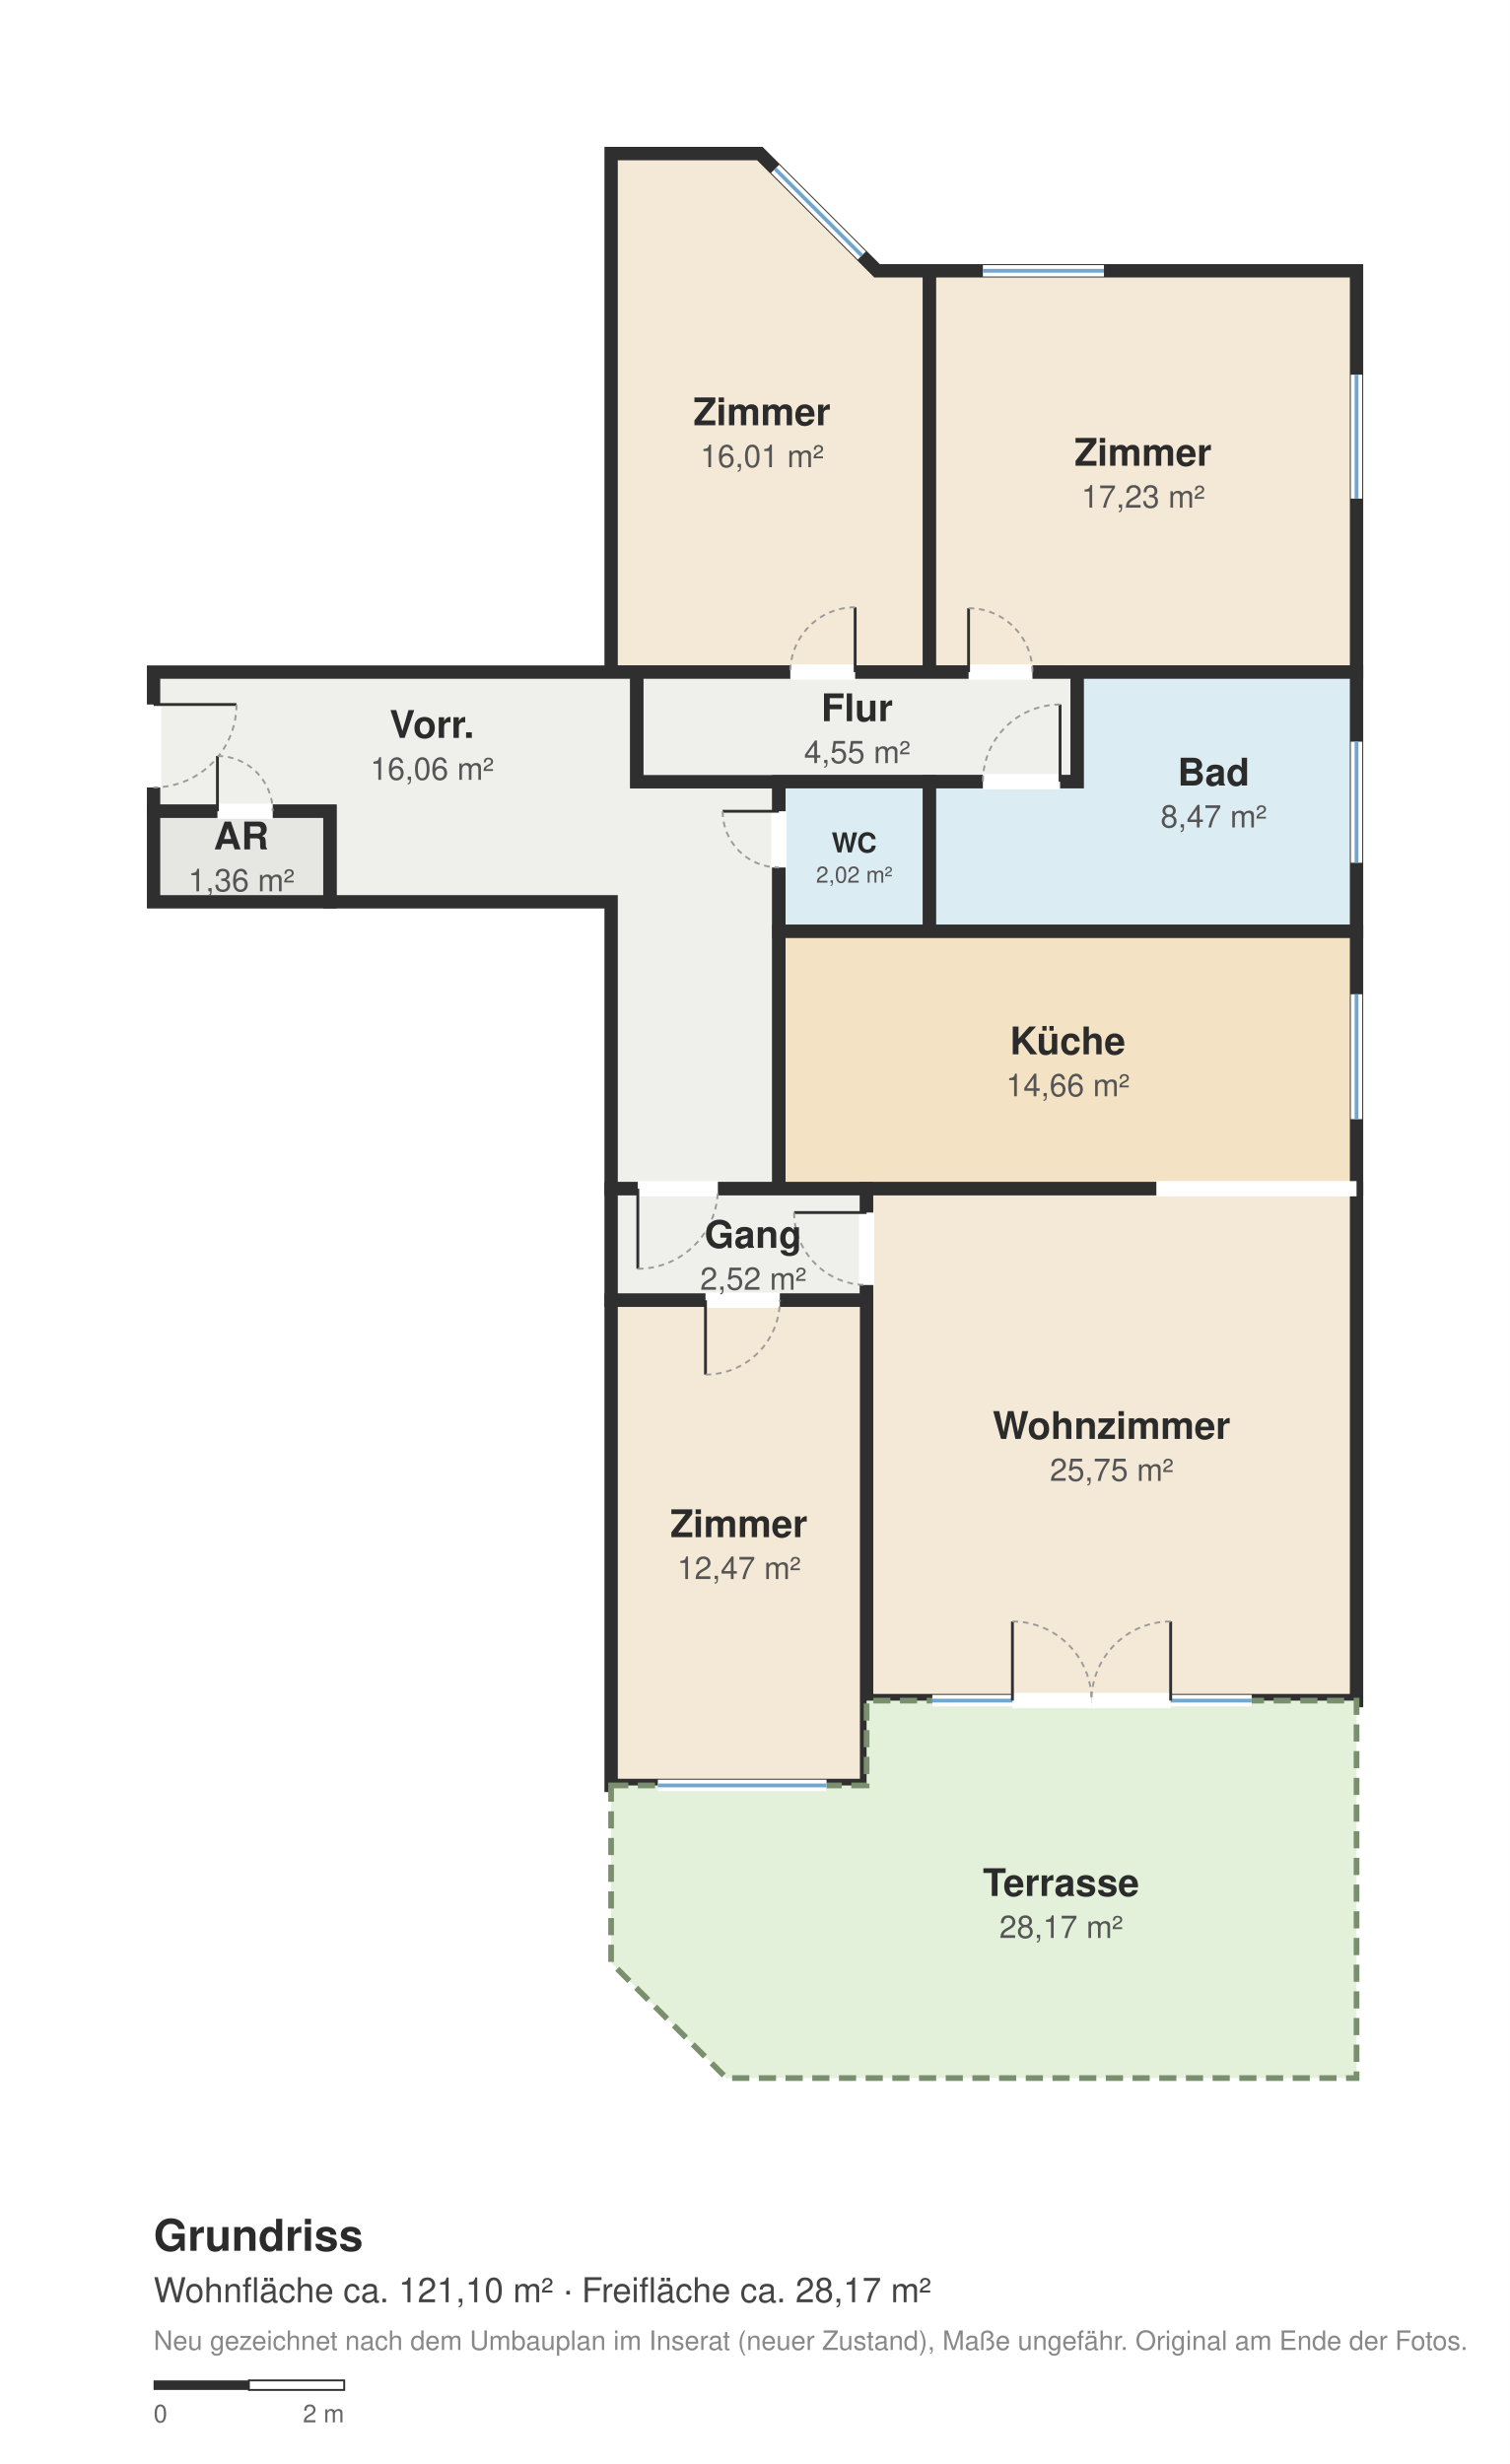
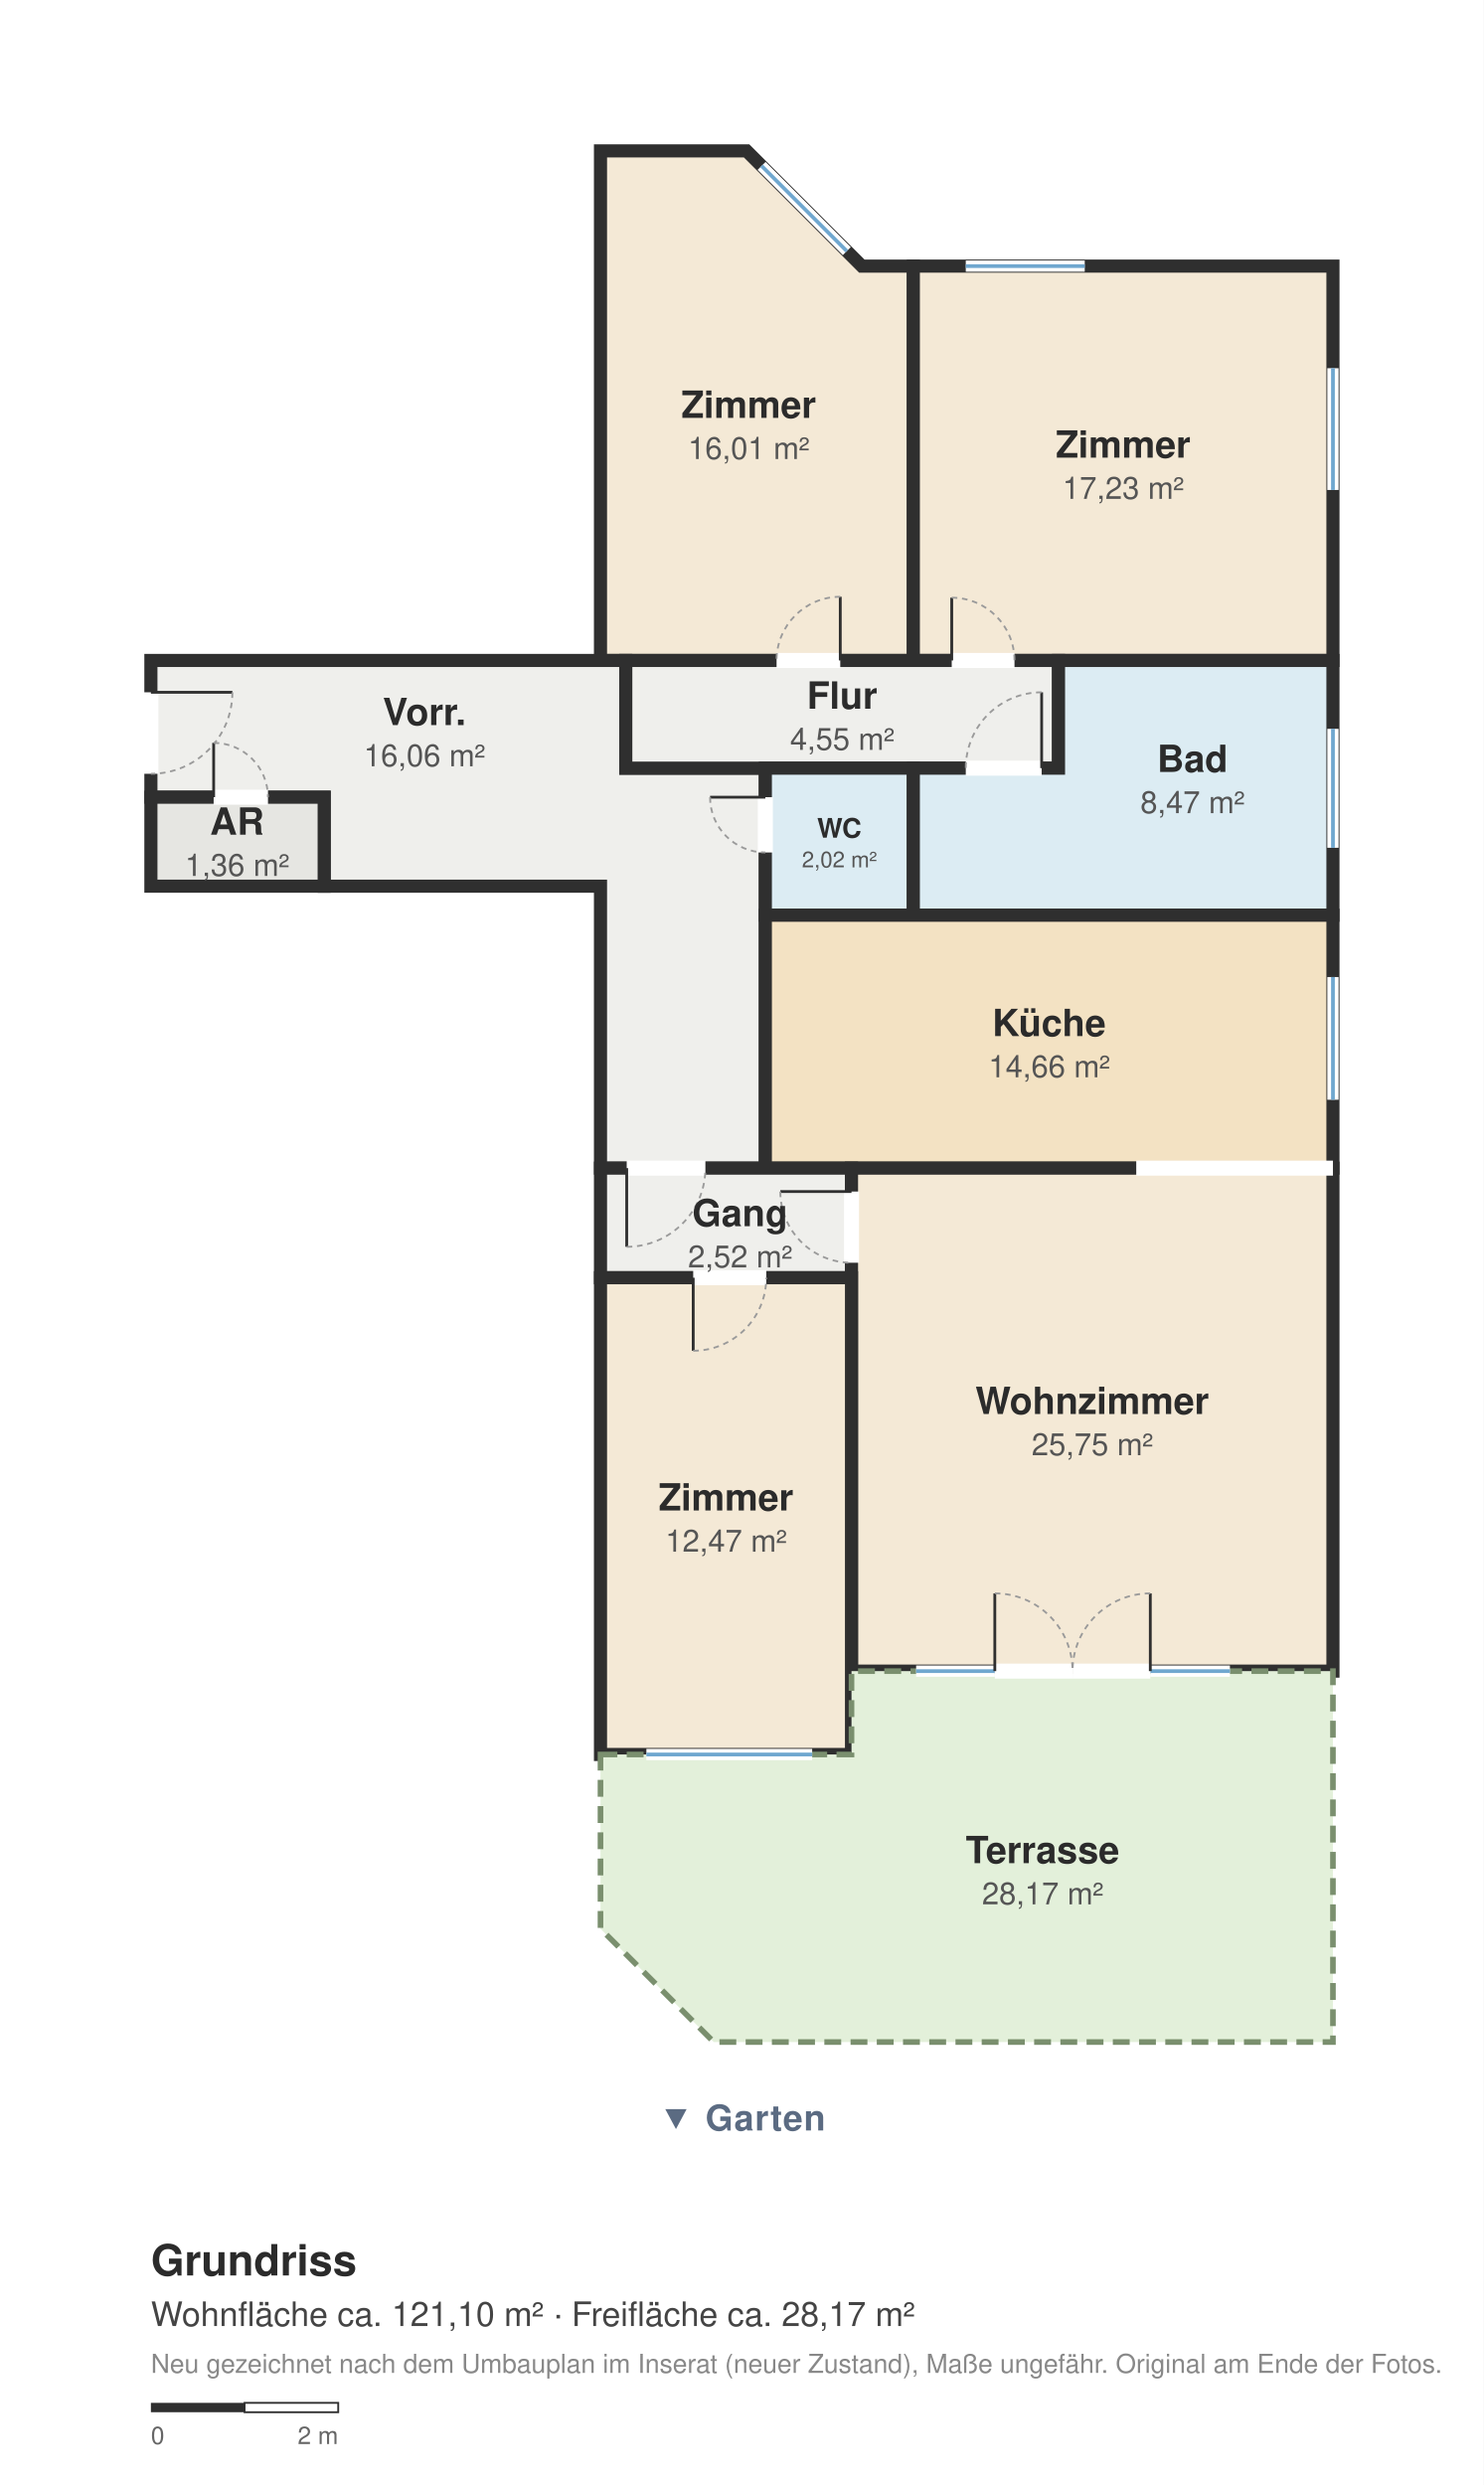
- <svg xmlns="http://www.w3.org/2000/svg" width="1584" height="2585" viewBox="0 0 1584 2585" font-family="Helvetica, Arial, sans-serif">
-   <rect width="1584" height="2585" fill="#ffffff" />
+ <svg xmlns="http://www.w3.org/2000/svg" width="1584" height="2653" viewBox="0 0 1584 2653" font-family="Helvetica, Arial, sans-serif">
+   <rect width="1584" height="2653" fill="#ffffff" />
  <polygon points="641.1,161.1 797.1,161.1 920.1,284.1 975.1,284.1 975.1,705.1 641.1,705.1" fill="#f4e9d6" stroke="none" />
  <polygon points="641.1,161.1 797.1,161.1 920.1,284.1 975.1,284.1 975.1,705.1 641.1,705.1" fill="none" stroke="#2f2f2f" stroke-width="14.0" stroke-linejoin="miter" />
  <polygon points="975.1,284.1 1423.1,284.1 1423.1,705.1 975.1,705.1" fill="#f4e9d6" stroke="none" />
  <polygon points="975.1,284.1 1423.1,284.1 1423.1,705.1 975.1,705.1" fill="none" stroke="#2f2f2f" stroke-width="14.0" stroke-linejoin="miter" />
  <polygon points="161.1,705.1 668.1,705.1 668.1,820.1 817.1,820.1 817.1,1247.1 641.1,1247.1 641.1,946.1 346.1,946.1 346.1,851.1 161.1,851.1" fill="#efefec" stroke="none" />
  <polygon points="161.1,705.1 668.1,705.1 668.1,820.1 817.1,820.1 817.1,1247.1 641.1,1247.1 641.1,946.1 346.1,946.1 346.1,851.1 161.1,851.1" fill="none" stroke="#2f2f2f" stroke-width="14.0" stroke-linejoin="miter" />
  <polygon points="161.1,851.1 346.1,851.1 346.1,946.1 161.1,946.1" fill="#e6e6e2" stroke="none" />
  <polygon points="161.1,851.1 346.1,851.1 346.1,946.1 161.1,946.1" fill="none" stroke="#2f2f2f" stroke-width="14.0" stroke-linejoin="miter" />
  <polygon points="668.1,705.1 1130.1,705.1 1130.1,820.1 668.1,820.1" fill="#efefec" stroke="none" />
  <polygon points="668.1,705.1 1130.1,705.1 1130.1,820.1 668.1,820.1" fill="none" stroke="#2f2f2f" stroke-width="14.0" stroke-linejoin="miter" />
  <polygon points="817.1,820.1 975.1,820.1 975.1,977.1 817.1,977.1" fill="#dcecf3" stroke="none" />
  <polygon points="817.1,820.1 975.1,820.1 975.1,977.1 817.1,977.1" fill="none" stroke="#2f2f2f" stroke-width="14.0" stroke-linejoin="miter" />
  <polygon points="1130.1,705.1 1423.1,705.1 1423.1,977.1 975.1,977.1 975.1,820.1 1130.1,820.1" fill="#dcecf3" stroke="none" />
  <polygon points="1130.1,705.1 1423.1,705.1 1423.1,977.1 975.1,977.1 975.1,820.1 1130.1,820.1" fill="none" stroke="#2f2f2f" stroke-width="14.0" stroke-linejoin="miter" />
  <polygon points="817.1,977.1 1423.1,977.1 1423.1,1247.1 817.1,1247.1" fill="#f3e2c3" stroke="none" />
  <polygon points="817.1,977.1 1423.1,977.1 1423.1,1247.1 817.1,1247.1" fill="none" stroke="#2f2f2f" stroke-width="14.0" stroke-linejoin="miter" />
  <polygon points="641.1,1247.1 909.1,1247.1 909.1,1364.1 641.1,1364.1" fill="#efefec" stroke="none" />
  <polygon points="641.1,1247.1 909.1,1247.1 909.1,1364.1 641.1,1364.1" fill="none" stroke="#2f2f2f" stroke-width="14.0" stroke-linejoin="miter" />
  <polygon points="909.1,1247.1 1423.1,1247.1 1423.1,1784.1 909.1,1784.1" fill="#f4e9d6" stroke="none" />
  <polygon points="909.1,1247.1 1423.1,1247.1 1423.1,1784.1 909.1,1784.1" fill="none" stroke="#2f2f2f" stroke-width="14.0" stroke-linejoin="miter" />
  <polygon points="641.1,1364.1 909.1,1364.1 909.1,1873.1 641.1,1873.1" fill="#f4e9d6" stroke="none" />
  <polygon points="641.1,1364.1 909.1,1364.1 909.1,1873.1 641.1,1873.1" fill="none" stroke="#2f2f2f" stroke-width="14.0" stroke-linejoin="miter" />
  <polygon points="641.1,1873.1 909.1,1873.1 909.1,1784.1 1423.1,1784.1 1423.1,2180.1 762.1,2180.1 641.1,2059.1" fill="#e3f0da" stroke="none" />
  <polygon points="641.1,1873.1 909.1,1873.1 909.1,1784.1 1423.1,1784.1 1423.1,2180.1 762.1,2180.1 641.1,2059.1" fill="none" stroke="#7a8f6e" stroke-width="6.0" stroke-linejoin="miter" stroke-dasharray="18 10" />
  <line x1="813.1" y1="177.1" x2="904.1" y2="268.1" stroke="#ffffff" stroke-width="12.0" />
  <line x1="813.1" y1="177.1" x2="904.1" y2="268.1" stroke="#6fa7cf" stroke-width="4" />
  <line x1="1031.1" y1="284.1" x2="1158.1" y2="284.1" stroke="#ffffff" stroke-width="12.0" />
  <line x1="1031.1" y1="284.1" x2="1158.1" y2="284.1" stroke="#6fa7cf" stroke-width="4" />
  <line x1="1423.1" y1="393.1" x2="1423.1" y2="523.1" stroke="#ffffff" stroke-width="12.0" />
  <line x1="1423.1" y1="393.1" x2="1423.1" y2="523.1" stroke="#6fa7cf" stroke-width="4" />
  <line x1="1423.1" y1="778.1" x2="1423.1" y2="905.1" stroke="#ffffff" stroke-width="12.0" />
  <line x1="1423.1" y1="778.1" x2="1423.1" y2="905.1" stroke="#6fa7cf" stroke-width="4" />
  <line x1="1423.1" y1="1043.1" x2="1423.1" y2="1174.1" stroke="#ffffff" stroke-width="12.0" />
  <line x1="1423.1" y1="1043.1" x2="1423.1" y2="1174.1" stroke="#6fa7cf" stroke-width="4" />
  <line x1="690.1" y1="1873.1" x2="867.1" y2="1873.1" stroke="#ffffff" stroke-width="12.0" />
  <line x1="690.1" y1="1873.1" x2="867.1" y2="1873.1" stroke="#6fa7cf" stroke-width="4" />
  <line x1="978.1" y1="1784.1" x2="1062.1" y2="1784.1" stroke="#ffffff" stroke-width="12.0" />
  <line x1="978.1" y1="1784.1" x2="1062.1" y2="1784.1" stroke="#6fa7cf" stroke-width="4" />
  <line x1="1228.1" y1="1784.1" x2="1313.1" y2="1784.1" stroke="#ffffff" stroke-width="12.0" />
  <line x1="1228.1" y1="1784.1" x2="1313.1" y2="1784.1" stroke="#6fa7cf" stroke-width="4" />
  <line x1="161.1" y1="739.1" x2="161.1" y2="826.1" stroke="#ffffff" stroke-width="16.0" />
  <line x1="161.1" y1="739.1" x2="248.1" y2="739.1" stroke="#2f2f2f" stroke-width="3" />
  <path d="M 248.1 739.1 A 87.0 87.0 0 0 1 161.1 826.1" fill="none" stroke="#9a9a9a" stroke-width="2" stroke-dasharray="6 5" />
  <line x1="228.1" y1="851.1" x2="286.1" y2="851.1" stroke="#ffffff" stroke-width="16.0" />
  <line x1="228.1" y1="851.1" x2="228.1" y2="793.1" stroke="#2f2f2f" stroke-width="3" />
  <path d="M 228.1 793.1 A 58.0 58.0 0 0 1 286.1 851.1" fill="none" stroke="#9a9a9a" stroke-width="2" stroke-dasharray="6 5" />
  <line x1="897.1" y1="705.1" x2="829.1" y2="705.1" stroke="#ffffff" stroke-width="16.0" />
  <line x1="897.1" y1="705.1" x2="897.1" y2="637.1" stroke="#2f2f2f" stroke-width="3" />
  <path d="M 897.1 637.1 A 68.0 68.0 0 0 0 829.1 705.1" fill="none" stroke="#9a9a9a" stroke-width="2" stroke-dasharray="6 5" />
  <line x1="1016.1" y1="705.1" x2="1083.1" y2="705.1" stroke="#ffffff" stroke-width="16.0" />
  <line x1="1016.1" y1="705.1" x2="1016.1" y2="638.1" stroke="#2f2f2f" stroke-width="3" />
  <path d="M 1016.1 638.1 A 67.0 67.0 0 0 1 1083.1 705.1" fill="none" stroke="#9a9a9a" stroke-width="2" stroke-dasharray="6 5" />
  <line x1="817.1" y1="851.1" x2="817.1" y2="910.1" stroke="#ffffff" stroke-width="16.0" />
  <line x1="817.1" y1="851.1" x2="758.1" y2="851.1" stroke="#2f2f2f" stroke-width="3" />
  <path d="M 758.1 851.1 A 59.0 59.0 0 0 0 817.1 910.1" fill="none" stroke="#9a9a9a" stroke-width="2" stroke-dasharray="6 5" />
  <line x1="1112.1" y1="820.1" x2="1031.1" y2="820.1" stroke="#ffffff" stroke-width="16.0" />
  <line x1="1112.1" y1="820.1" x2="1112.1" y2="739.1" stroke="#2f2f2f" stroke-width="3" />
  <path d="M 1112.1 739.1 A 81.0 81.0 0 0 0 1031.1 820.1" fill="none" stroke="#9a9a9a" stroke-width="2" stroke-dasharray="6 5" />
  <line x1="669.1" y1="1247.1" x2="753.1" y2="1247.1" stroke="#ffffff" stroke-width="16.0" />
  <line x1="669.1" y1="1247.1" x2="669.1" y2="1331.1" stroke="#2f2f2f" stroke-width="3" />
  <path d="M 669.1 1331.1 A 84.0 84.0 0 0 0 753.1 1247.1" fill="none" stroke="#9a9a9a" stroke-width="2" stroke-dasharray="6 5" />
  <line x1="909.1" y1="1272.1" x2="909.1" y2="1348.1" stroke="#ffffff" stroke-width="16.0" />
  <line x1="909.1" y1="1272.1" x2="833.1" y2="1272.1" stroke="#2f2f2f" stroke-width="3" />
  <path d="M 833.1 1272.1 A 76.0 76.0 0 0 0 909.1 1348.1" fill="none" stroke="#9a9a9a" stroke-width="2" stroke-dasharray="6 5" />
  <line x1="740.1" y1="1364.1" x2="818.1" y2="1364.1" stroke="#ffffff" stroke-width="16.0" />
  <line x1="740.1" y1="1364.1" x2="740.1" y2="1442.1" stroke="#2f2f2f" stroke-width="3" />
  <path d="M 740.1 1442.1 A 78.0 78.0 0 0 0 818.1 1364.1" fill="none" stroke="#9a9a9a" stroke-width="2" stroke-dasharray="6 5" />
  <line x1="1062.1" y1="1784.1" x2="1145.1" y2="1784.1" stroke="#ffffff" stroke-width="16.0" />
  <line x1="1062.1" y1="1784.1" x2="1062.1" y2="1701.1" stroke="#2f2f2f" stroke-width="3" />
  <path d="M 1062.1 1701.1 A 83.0 83.0 0 0 1 1145.1 1784.1" fill="none" stroke="#9a9a9a" stroke-width="2" stroke-dasharray="6 5" />
  <line x1="1228.1" y1="1784.1" x2="1145.1" y2="1784.1" stroke="#ffffff" stroke-width="16.0" />
  <line x1="1228.1" y1="1784.1" x2="1228.1" y2="1701.1" stroke="#2f2f2f" stroke-width="3" />
  <path d="M 1228.1 1701.1 A 83.0 83.0 0 0 0 1145.1 1784.1" fill="none" stroke="#9a9a9a" stroke-width="2" stroke-dasharray="6 5" />
  <line x1="1213.1" y1="1247.1" x2="1423.1" y2="1247.1" stroke="#ffffff" stroke-width="16.0" />
  <text x="799.3" y="446.1" font-size="40.0" font-weight="700" fill="#2b2b2b" text-anchor="middle">Zimmer</text>
  <text x="799.3" y="490.1" font-size="32.8" fill="#555" text-anchor="middle">16,01 m²</text>
  <text x="1199.1" y="488.6" font-size="40.0" font-weight="700" fill="#2b2b2b" text-anchor="middle">Zimmer</text>
  <text x="1199.1" y="532.6" font-size="32.8" fill="#555" text-anchor="middle">17,23 m²</text>
  <text x="453.1" y="774.1" font-size="40.0" font-weight="700" fill="#2b2b2b" text-anchor="middle">Vorr.</text>
  <text x="453.1" y="818.1" font-size="32.8" fill="#555" text-anchor="middle">16,06 m²</text>
  <text x="253.1" y="891.1" font-size="40.0" font-weight="700" fill="#2b2b2b" text-anchor="middle">AR</text>
  <text x="253.1" y="935.1" font-size="32.8" fill="#555" text-anchor="middle">1,36 m²</text>
  <text x="899.1" y="756.6" font-size="40.0" font-weight="700" fill="#2b2b2b" text-anchor="middle">Flur</text>
  <text x="899.1" y="800.6" font-size="32.8" fill="#555" text-anchor="middle">4,55 m²</text>
  <text x="896.1" y="894.3" font-size="28.8" font-weight="700" fill="#2b2b2b" text-anchor="middle">WC</text>
  <text x="896.1" y="926.0" font-size="23.6" fill="#555" text-anchor="middle">2,02 m²</text>
  <text x="1273.1" y="824.1" font-size="40.0" font-weight="700" fill="#2b2b2b" text-anchor="middle">Bad</text>
  <text x="1273.1" y="868.1" font-size="32.8" fill="#555" text-anchor="middle">8,47 m²</text>
  <text x="1120.1" y="1106.1" font-size="40.0" font-weight="700" fill="#2b2b2b" text-anchor="middle">Küche</text>
  <text x="1120.1" y="1150.1" font-size="32.8" fill="#555" text-anchor="middle">14,66 m²</text>
  <text x="790.1" y="1309.1" font-size="40.0" font-weight="700" fill="#2b2b2b" text-anchor="middle">Gang</text>
  <text x="790.1" y="1353.1" font-size="32.8" fill="#555" text-anchor="middle">2,52 m²</text>
  <text x="1166.1" y="1509.6" font-size="40.0" font-weight="700" fill="#2b2b2b" text-anchor="middle">Wohnzimmer</text>
  <text x="1166.1" y="1553.6" font-size="32.8" fill="#555" text-anchor="middle">25,75 m²</text>
  <text x="775.1" y="1612.6" font-size="40.0" font-weight="700" fill="#2b2b2b" text-anchor="middle">Zimmer</text>
  <text x="775.1" y="1656.6" font-size="32.8" fill="#555" text-anchor="middle">12,47 m²</text>
  <text x="1113.1" y="1989.1" font-size="40.0" font-weight="700" fill="#2b2b2b" text-anchor="middle">Terrasse</text>
  <text x="1113.1" y="2033.1" font-size="32.8" fill="#555" text-anchor="middle">28,17 m²</text>
-   <text x="161.1" y="2361.3" font-size="46.0" font-weight="700" fill="#2b2b2b">Grundriss</text>
-   <text x="161.1" y="2415.3" font-size="36.0" fill="#444">Wohnfläche ca. 121,10 m² · Freifläche ca. 28,17 m²</text>
-   <text x="161.1" y="2465.3" font-size="28.0" fill="#888">Neu gezeichnet nach dem Umbauplan im Inserat (neuer Zustand), Maße ungefähr. Original am Ende der Fotos.</text>
-   <rect x="161.1" y="2497.3" width="100.0" height="10" fill="#2f2f2f" />
-   <rect x="261.1" y="2497.3" width="100.0" height="10" fill="#ffffff" stroke="#2f2f2f" stroke-width="2" />
-   <text x="161.1" y="2541.3" font-size="26.0" fill="#666">0</text>
-   <text x="361.1" y="2541.3" font-size="26.0" fill="#666" text-anchor="end">2 m</text>
+   <text x="792.1" y="2274.5" font-size="38.0" font-weight="700" fill="#5b6b82" letter-spacing="1" text-anchor="middle">▼ Garten</text>
+   <text x="161.1" y="2429.3" font-size="46.0" font-weight="700" fill="#2b2b2b">Grundriss</text>
+   <text x="161.1" y="2483.3" font-size="36.0" fill="#444">Wohnfläche ca. 121,10 m² · Freifläche ca. 28,17 m²</text>
+   <text x="161.1" y="2533.3" font-size="28.0" fill="#888">Neu gezeichnet nach dem Umbauplan im Inserat (neuer Zustand), Maße ungefähr. Original am Ende der Fotos.</text>
+   <rect x="161.1" y="2565.3" width="100.0" height="10" fill="#2f2f2f" />
+   <rect x="261.1" y="2565.3" width="100.0" height="10" fill="#ffffff" stroke="#2f2f2f" stroke-width="2" />
+   <text x="161.1" y="2609.3" font-size="26.0" fill="#666">0</text>
+   <text x="361.1" y="2609.3" font-size="26.0" fill="#666" text-anchor="end">2 m</text>
</svg>
